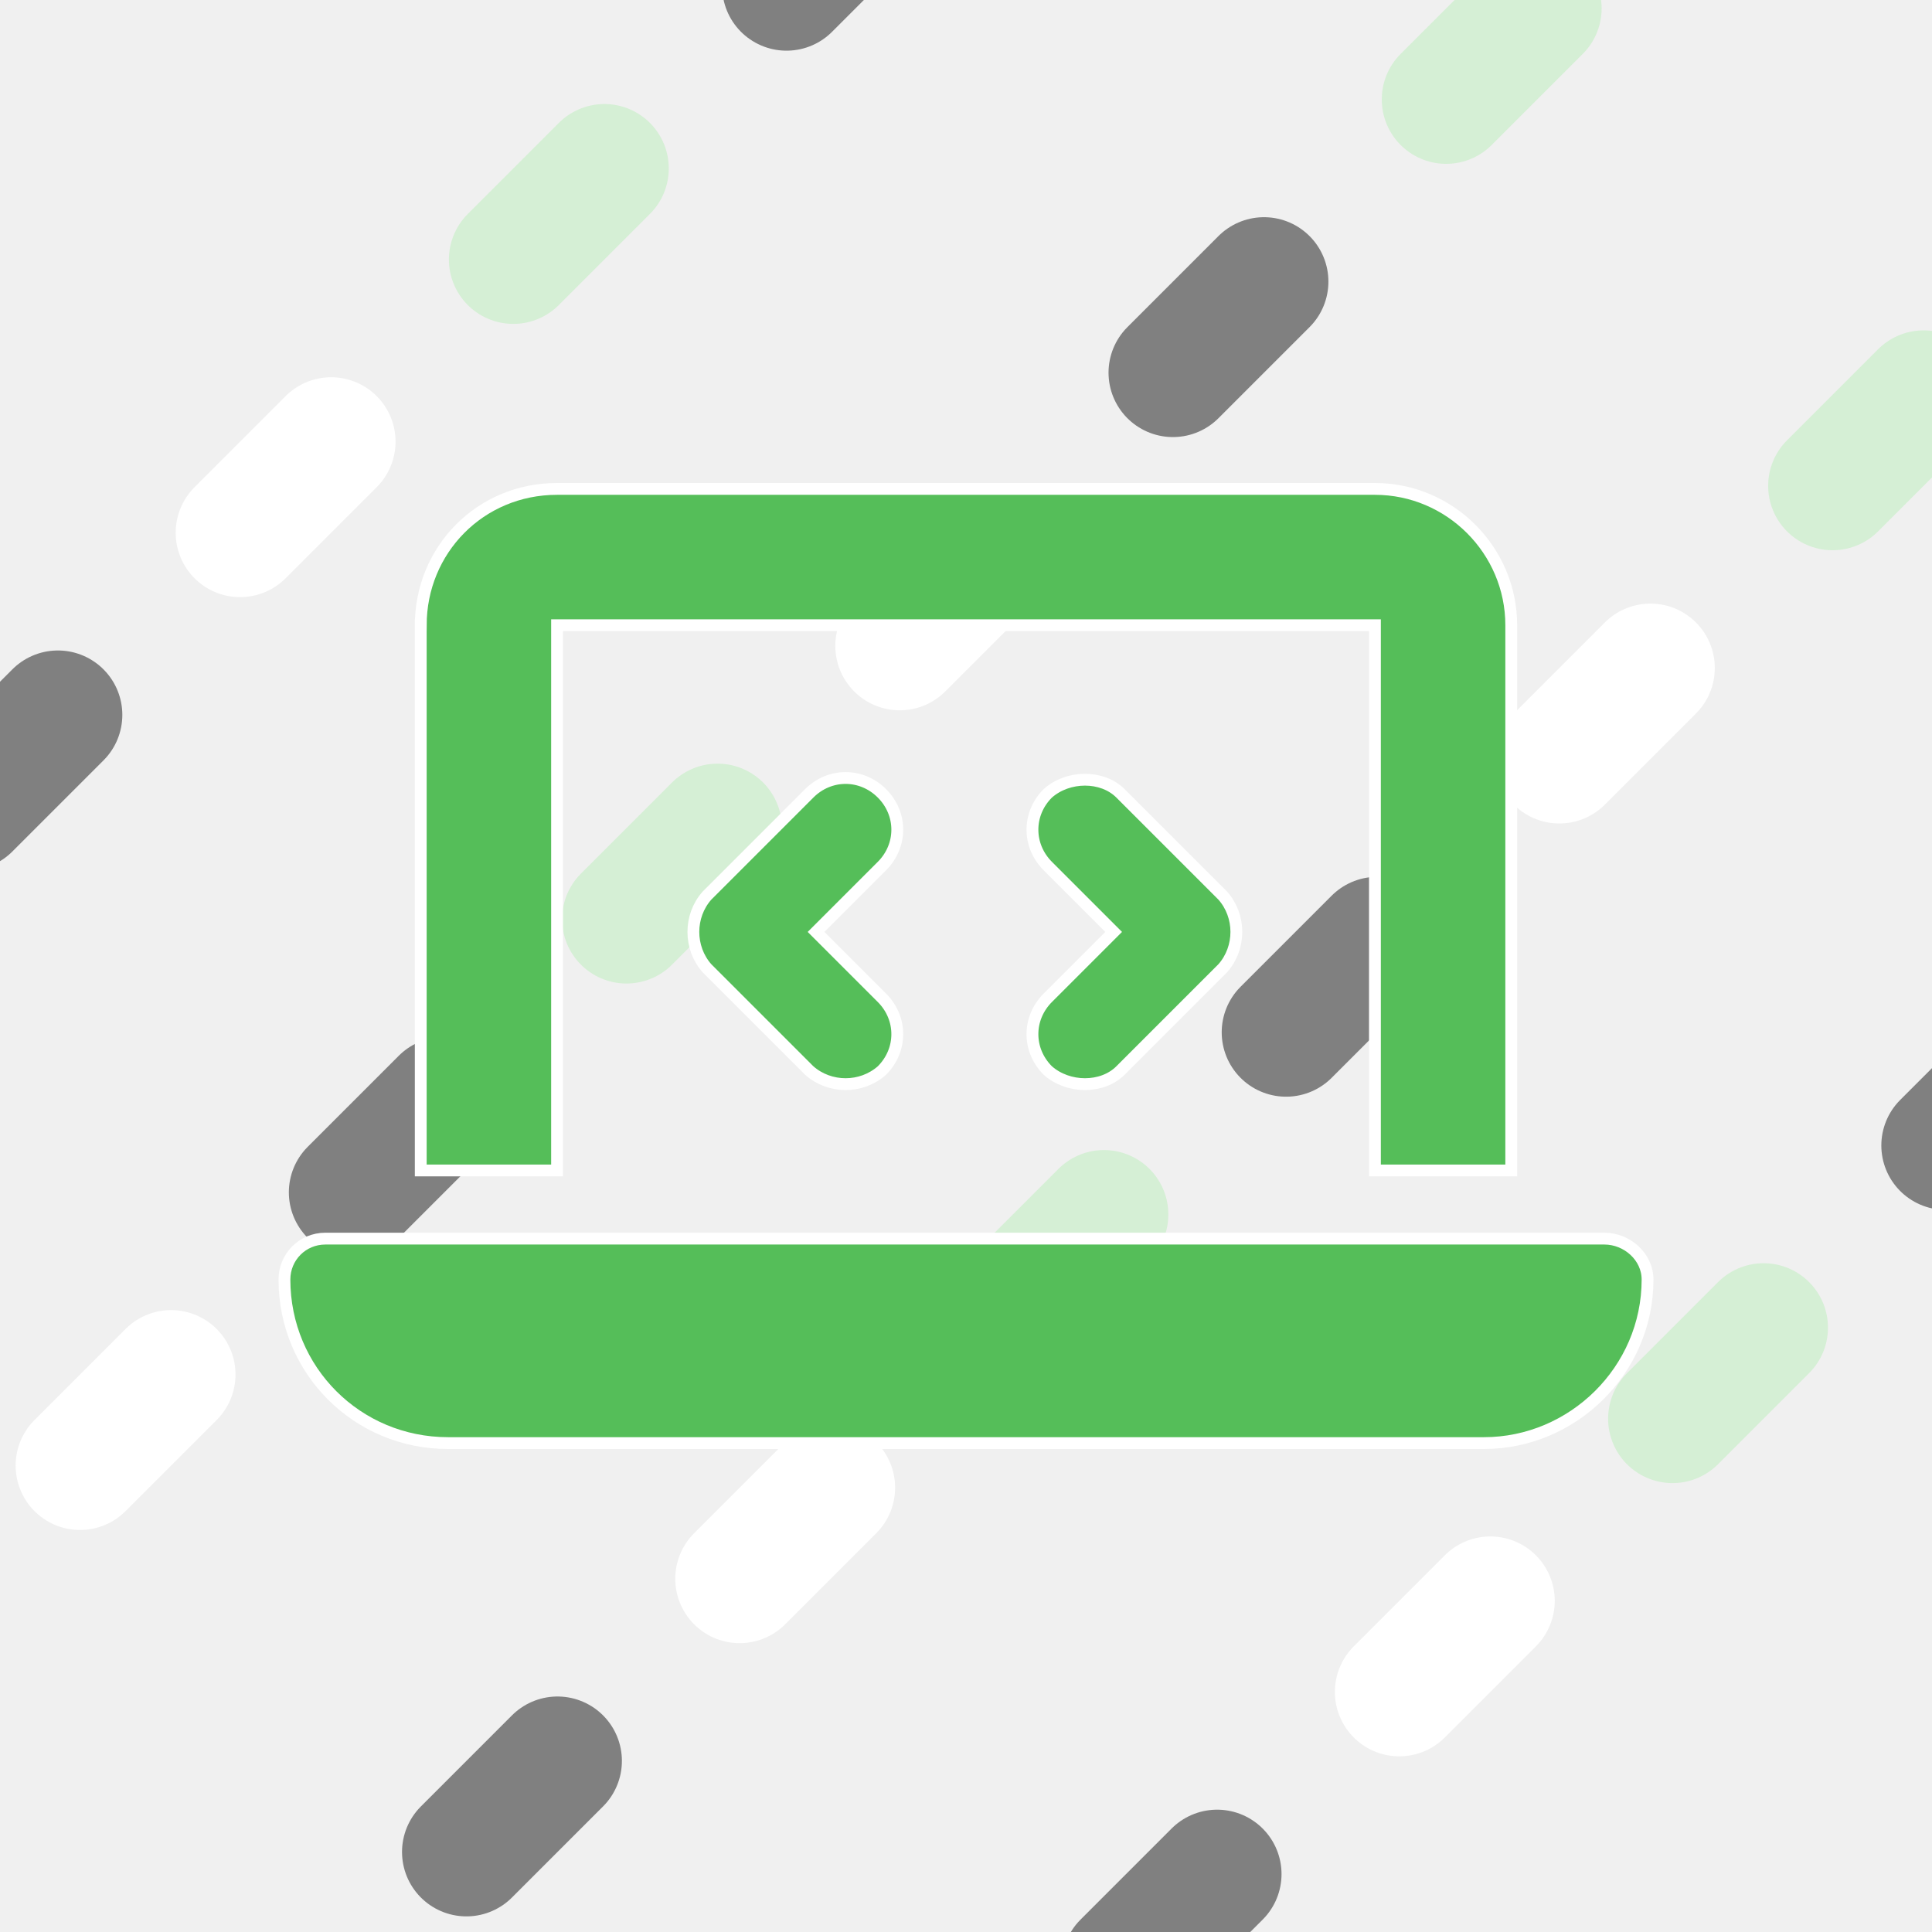
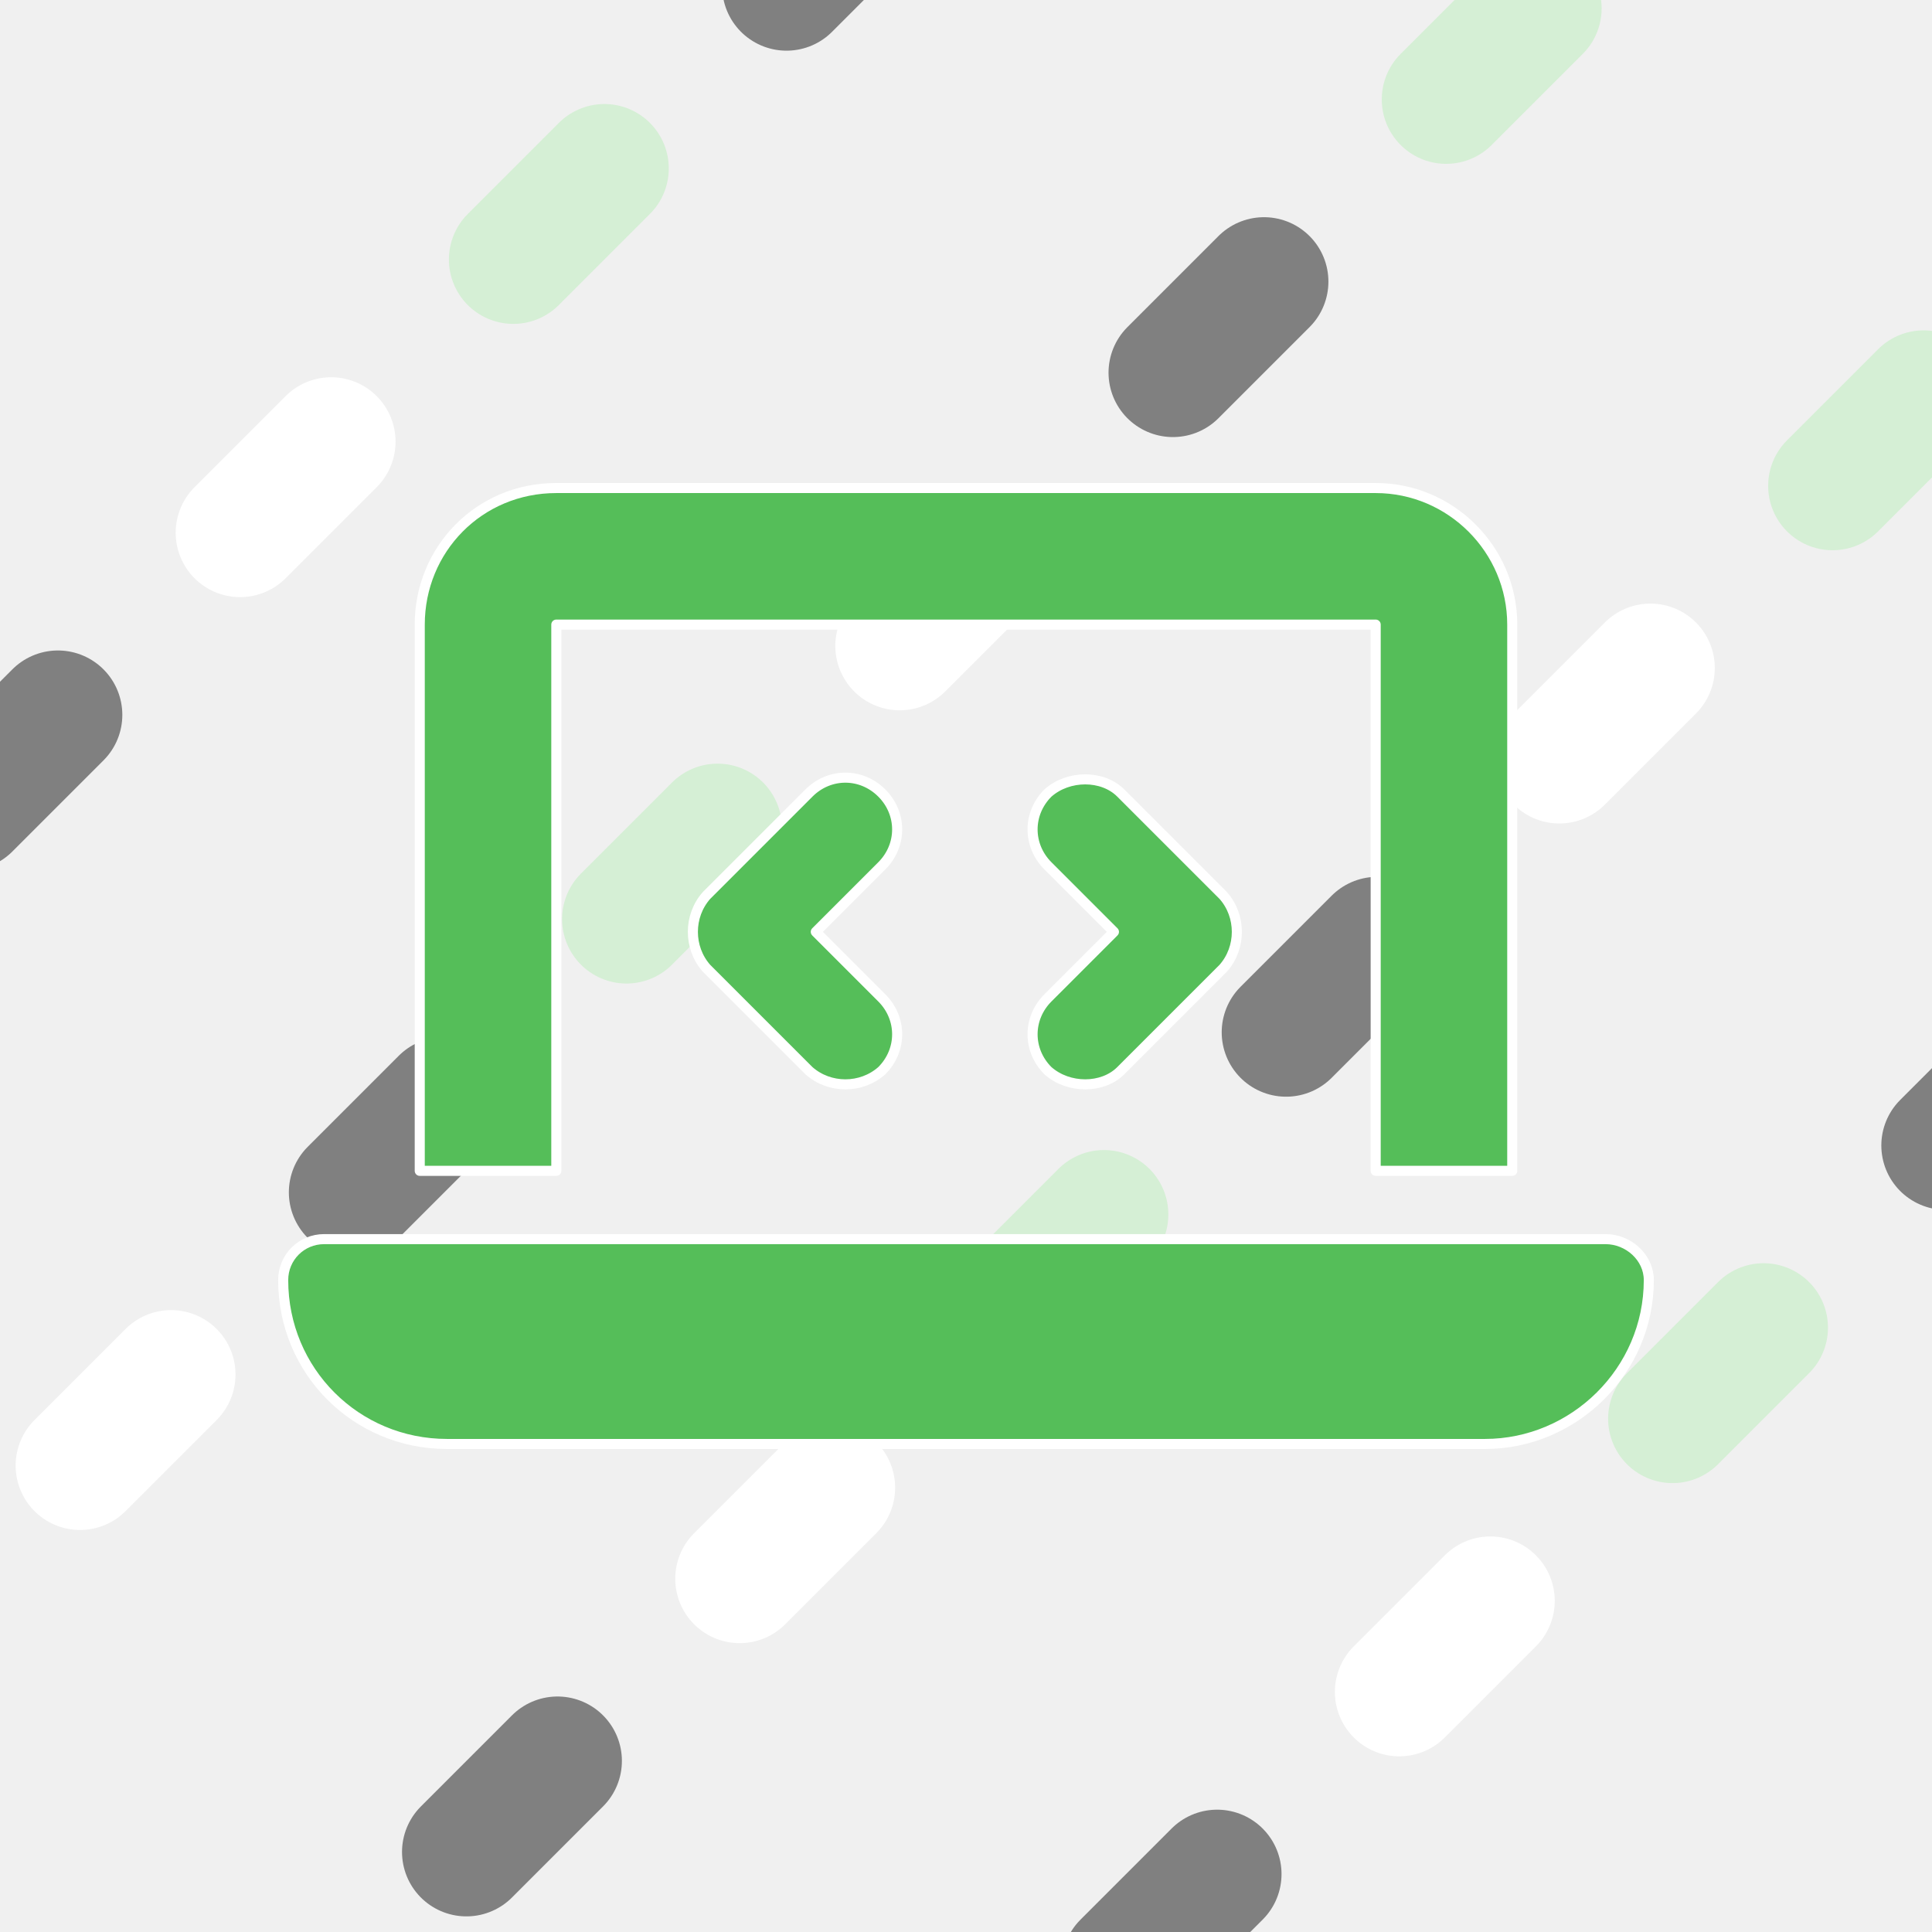
<svg xmlns="http://www.w3.org/2000/svg" width="3840" height="3840" viewBox="0 0 1016 1016" version="1.1" id="svg1" xml:space="preserve">
  <defs id="defs1" />
  <g id="layer1" style="display:inline">
    <path style="fill:#55be59;fill-opacity:1;stroke:#d5efd5;stroke-width:67.733;stroke-linecap:round;stroke-dasharray:67.733, 541.866;stroke-dashoffset:406.4;stroke-opacity:1" d="m -304.8,711.2 1016,-1016" id="path1" />
    <path style="display:inline;fill:#55be59;fill-opacity:1;stroke:#d5efd5;stroke-width:67.733;stroke-linecap:round;stroke-dasharray:67.733,541.867;stroke-dashoffset:0;stroke-opacity:1" d="M -101.6,914.4 914.4,-101.6" id="path1-0" />
    <path style="display:inline;fill:#55be59;fill-opacity:1;stroke:#d5efd5;stroke-width:67.733;stroke-linecap:round;stroke-dasharray:67.733, 541.867;stroke-dashoffset:0;stroke-opacity:1" d="M 101.6,1117.6 1117.6,101.6" id="path1-0-3" />
    <path style="display:inline;fill:#55be59;fill-opacity:1;stroke:#d5efd5;stroke-width:67.733;stroke-linecap:round;stroke-dasharray:67.733, 541.866;stroke-dashoffset:406.4;stroke-opacity:1" d="M 304.8,1320.8 1320.8,304.8" id="path1-0-3-8" />
  </g>
  <g id="layer5" style="display:inline">
    <path style="display:inline;fill:#55be59;fill-opacity:1;stroke:#808080;stroke-width:67.733;stroke-linecap:round;stroke-dasharray:67.733, 541.866;stroke-dashoffset:203.2;stroke-opacity:1" d="M -304.8,711.2 711.2,-304.8" id="path1-2" />
    <path style="display:inline;fill:#55be59;fill-opacity:1;stroke:#808080;stroke-width:67.733;stroke-opacity:1;stroke-linecap:round;stroke-dasharray:67.733,541.867;stroke-dashoffset:203.2" d="M -101.6,914.4 914.4,-101.6" id="path1-0-4" />
    <path style="display:inline;fill:#55be59;fill-opacity:1;stroke:#808080;stroke-width:67.733;stroke-linecap:round;stroke-dasharray:67.733, 541.866;stroke-dashoffset:406.4;stroke-opacity:1" d="M 101.6,1117.6 1117.6,101.6" id="path1-0-3-5" />
    <path style="display:inline;fill:#55be59;fill-opacity:1;stroke:#808080;stroke-width:67.733;stroke-linecap:round;stroke-dasharray:67.733, 541.866;stroke-dashoffset:203.2;stroke-opacity:1" d="M 304.8,1320.8 1320.8,304.8" id="path1-0-3-8-8" />
  </g>
  <g id="layer6" style="stroke-dasharray:1,5;stroke-dashoffset:0">
    <path style="display:inline;fill:#55be59;fill-opacity:1;stroke:#ffffff;stroke-width:67.733;stroke-linecap:round;stroke-dasharray:67.733, 541.866;stroke-dashoffset:0" d="M -304.8,711.2 711.2,-304.8" id="path1-25" />
    <path style="display:inline;fill:#55be59;fill-opacity:1;stroke:#ffffff;stroke-width:67.733;stroke-dasharray:67.733,541.867;stroke-linecap:round;stroke-dashoffset:406.4" d="M -101.6,914.4 914.4,-101.6" id="path1-0-42" />
    <path style="display:inline;fill:#55be59;fill-opacity:1;stroke:#ffffff;stroke-width:67.733;stroke-linecap:round;stroke-dasharray:67.733, 541.866;stroke-dashoffset:203.2" d="M 101.6,1117.6 1117.6,101.6" id="path1-0-3-7" />
    <path style="display:inline;fill:#55be59;fill-opacity:1;stroke:#ffffff;stroke-width:67.733;stroke-linecap:round;stroke-dasharray:67.733, 541.866;stroke-dashoffset:0" d="M 304.8,1320.8 1320.8,304.8" id="path1-0-3-8-5" />
  </g>
  <g id="layer3" style="display:inline">
-     <path style="font-weight:bold;font-size:1259.08px;font-family:'Hasklug Nerd Font Mono';-inkscape-font-specification:'Hasklug Nerd Font Mono Bold';fill:#55be59;stroke:#ffffff;stroke-width:6.216" d="m 221.266,328.791 v 286.734 h 71.683 V 328.791 h 430.101 v 286.734 h 71.683 V 328.791 c 0,-39.426 -32.258,-71.683 -71.683,-71.683 H 292.95 c -40.621,0 -71.683,32.258 -71.683,71.683 z M 149.583,672.872 c 0,47.789 38.231,86.02 86.02,86.02 h 544.794 c 46.594,0 86.02,-38.231 86.02,-86.02 0,-11.947 -10.753,-21.505 -22.7,-21.505 H 171.088 c -11.947,0 -21.505,9.558 -21.505,21.505 z M 463.795,455.432 c 10.753,-10.753 10.753,-27.479 0,-38.231 -10.753,-10.753 -27.479,-10.753 -38.231,0 l -53.763,53.763 c -9.558,10.753 -9.558,27.479 0,38.231 l 53.763,53.763 c 10.753,9.558 27.479,9.558 38.231,0 10.753,-10.753 10.753,-27.479 0,-38.231 l -34.647,-34.647 z m 125.446,-38.231 v 0 c -9.558,-9.558 -27.479,-9.558 -38.231,0 -10.753,10.753 -10.753,27.479 0,38.231 l 34.647,34.647 -34.647,34.647 c -10.753,10.753 -10.753,27.479 0,38.231 10.753,9.558 28.673,9.558 38.231,0 l 53.763,-53.763 c 9.558,-10.753 9.558,-27.479 0,-38.231 z" id="text1" aria-label="" />
+     <path style="font-weight:bold;font-size:1259.08px;font-family:'Hasklug Nerd Font Mono';-inkscape-font-specification:'Hasklug Nerd Font Mono Bold';fill:#55be59;stroke:#ffffff;stroke-width:5.292;stroke-linecap:round;stroke-linejoin:round;stroke-dasharray:none" d="M 220.738,328.461 V 615.723 H 292.554 V 328.461 H 723.446 V 615.723 h 71.815 V 328.461 c 0,-39.498 -32.317,-71.815 -71.815,-71.815 H 292.554 c -40.695,0 -71.815,32.317 -71.815,71.815 z m -71.815,344.714 c 0,47.877 38.302,86.179 86.179,86.179 h 545.798 c 46.68,0 86.179,-38.302 86.179,-86.179 0,-11.969 -10.772,-21.545 -22.742,-21.545 H 170.467 c -11.969,0 -21.545,9.575 -21.545,21.545 z m 314.791,-217.84 c 10.772,-10.772 10.772,-27.529 0,-38.302 -10.772,-10.772 -27.529,-10.772 -38.302,0 l -53.862,53.862 c -9.575,10.772 -9.575,27.529 0,38.302 l 53.862,53.862 c 10.772,9.575 27.529,9.575 38.302,0 10.772,-10.772 10.772,-27.529 0,-38.302 l -34.711,-34.711 z m 125.677,-38.302 v 0 c -9.575,-9.575 -27.529,-9.575 -38.302,0 -10.772,10.772 -10.772,27.529 0,38.302 l 34.711,34.711 -34.711,34.711 c -10.772,10.772 -10.772,27.529 0,38.302 10.772,9.575 28.726,9.575 38.302,0 l 53.862,-53.862 c 9.575,-10.772 9.575,-27.529 0,-38.302 z" id="text1" aria-label="" />
  </g>
</svg>
